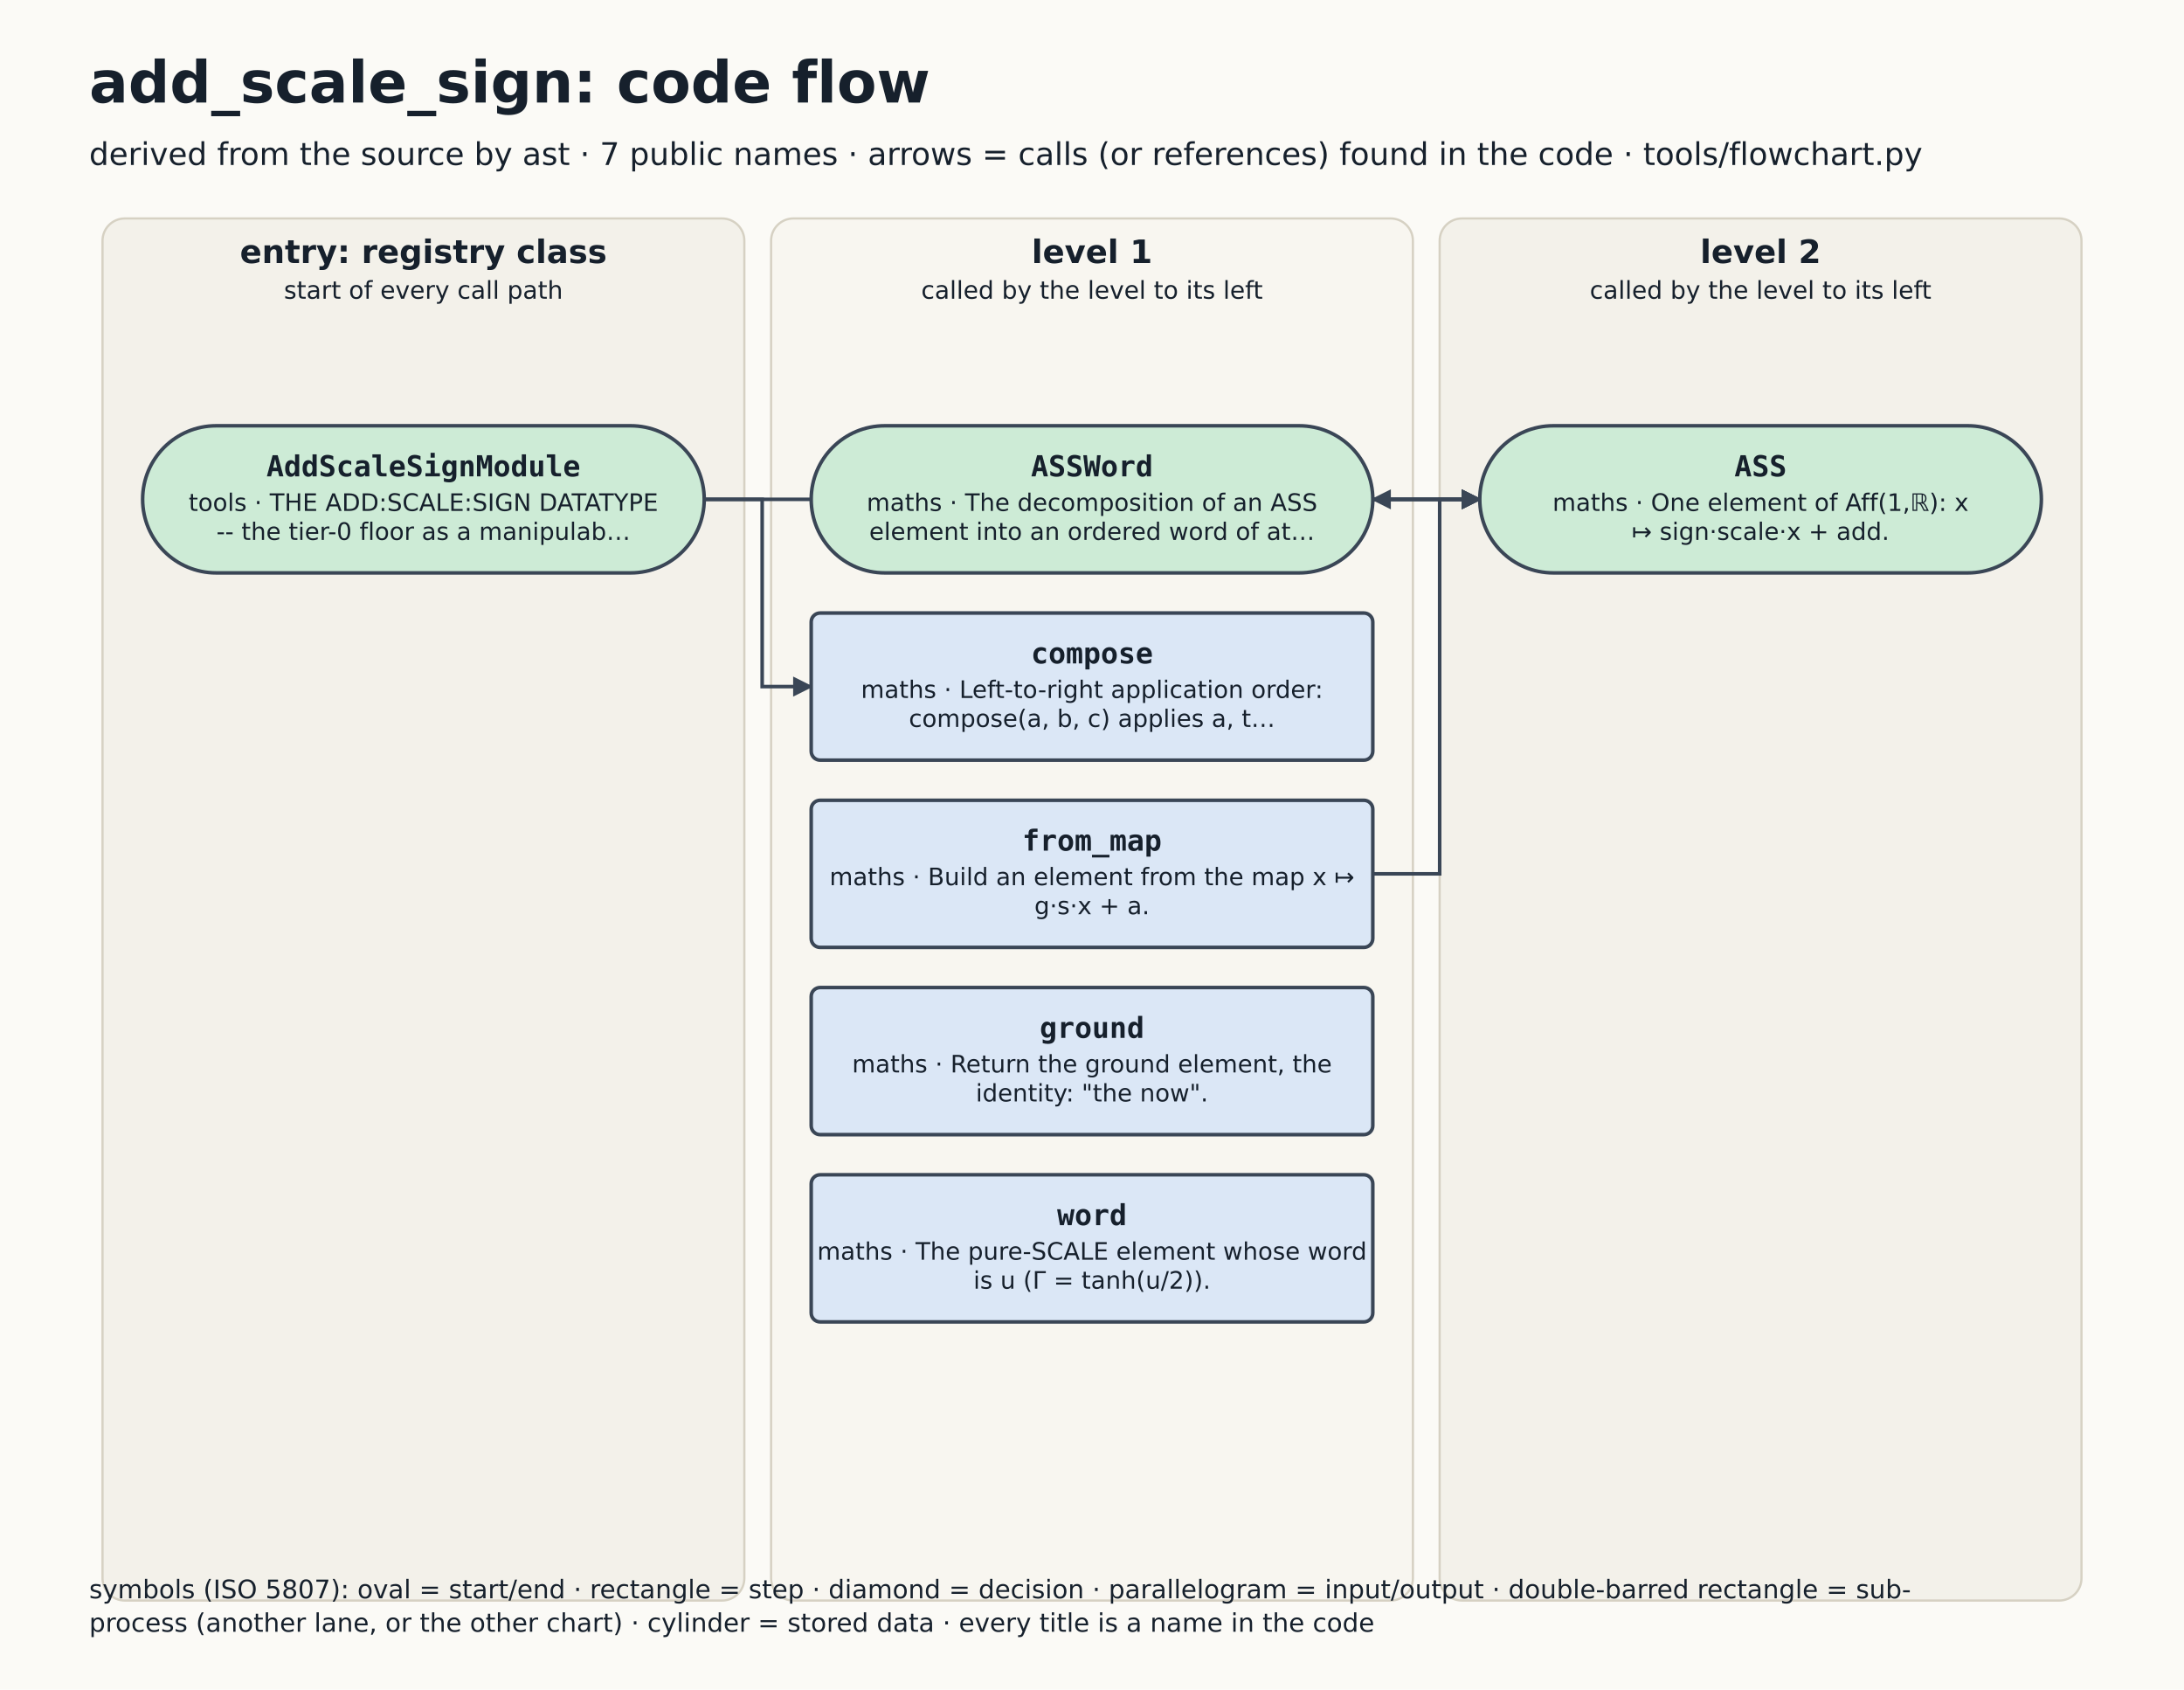
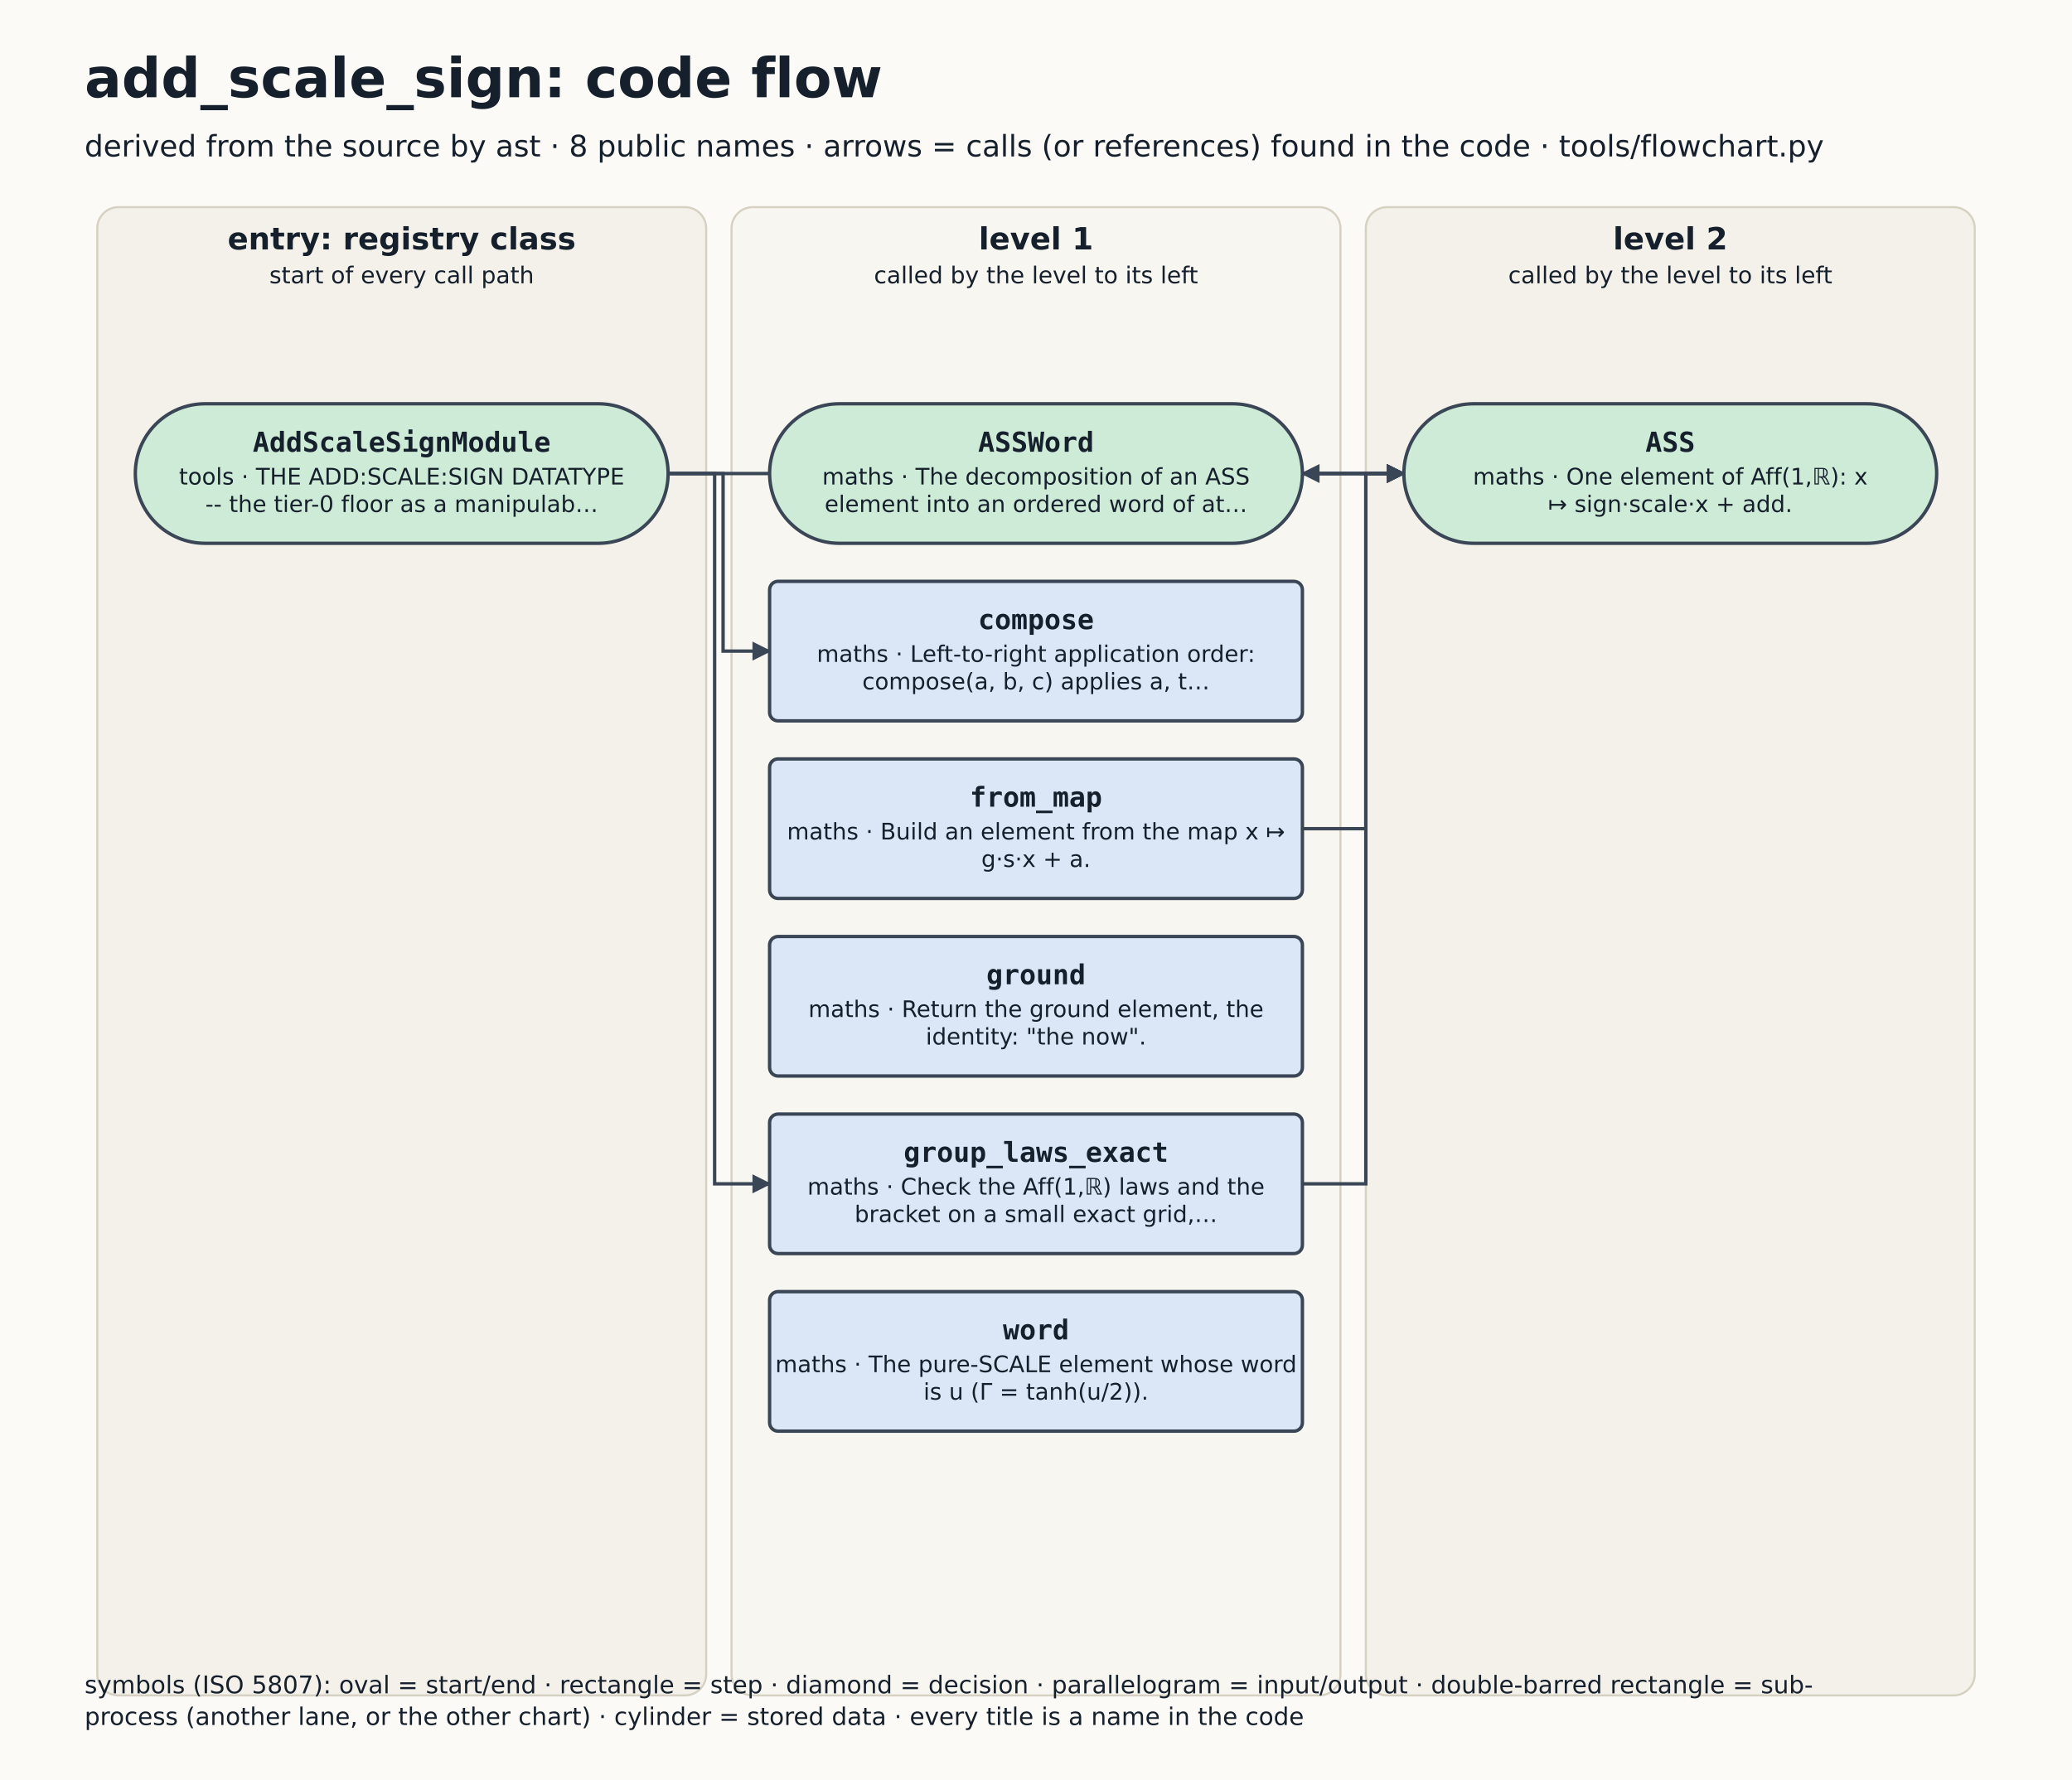
- <svg xmlns="http://www.w3.org/2000/svg" width="980" height="758" viewBox="0 0 980 758" font-family="DejaVu Sans, Verdana, sans-serif">
+ <svg xmlns="http://www.w3.org/2000/svg" width="980" height="842" viewBox="0 0 980 842" font-family="DejaVu Sans, Verdana, sans-serif">
  <defs>
    <marker id="ah" viewBox="0 0 10 10" refX="9" refY="5" markerWidth="9" markerHeight="9" markerUnits="userSpaceOnUse" orient="auto-start-reverse">
      <path d="M0,0 L10,5 L0,10 z" fill="#3a4656" />
    </marker>
  </defs>
-   <rect width="980" height="758" fill="#fbfaf6" />
+   <rect width="980" height="842" fill="#fbfaf6" />
  <text x="40" y="46" font-size="26" font-weight="700" fill="#16202c">add_scale_sign: code flow</text>
-   <text x="40" y="74" font-size="14" fill="#16202c">derived from the source by ast · 7 public names · arrows = calls (or references) found in the code · tools/flowchart.py</text>
-   <rect x="46" y="98" width="288" height="620" rx="10" fill="#f3f1ea" stroke="#d6d1c3" />
+   <text x="40" y="74" font-size="14" fill="#16202c">derived from the source by ast · 8 public names · arrows = calls (or references) found in the code · tools/flowchart.py</text>
+   <rect x="46" y="98" width="288" height="704" rx="10" fill="#f3f1ea" stroke="#d6d1c3" />
  <text x="190.0" y="118" font-size="14.5" font-weight="700" fill="#16202c" text-anchor="middle">entry: registry class</text>
  <text x="190.0" y="134" font-size="11" fill="#16202c" text-anchor="middle">start of every call path</text>
-   <rect x="346" y="98" width="288" height="620" rx="10" fill="#f8f6f0" stroke="#d6d1c3" />
+   <rect x="346" y="98" width="288" height="704" rx="10" fill="#f8f6f0" stroke="#d6d1c3" />
  <text x="490.0" y="118" font-size="14.5" font-weight="700" fill="#16202c" text-anchor="middle">level 1</text>
  <text x="490.0" y="134" font-size="11" fill="#16202c" text-anchor="middle">called by the level to its left</text>
-   <rect x="646" y="98" width="288" height="620" rx="10" fill="#f3f1ea" stroke="#d6d1c3" />
+   <rect x="646" y="98" width="288" height="704" rx="10" fill="#f3f1ea" stroke="#d6d1c3" />
  <text x="790.0" y="118" font-size="14.5" font-weight="700" fill="#16202c" text-anchor="middle">level 2</text>
  <text x="790.0" y="134" font-size="11" fill="#16202c" text-anchor="middle">called by the level to its left</text>
  <path d="M664.0,224.0 L630.0,224.0 L630.0,224.0 L616.0,224.0" fill="none" stroke="#3a4656" stroke-width="1.6" marker-end="url(#ah)" />
  <path d="M616.0,224.0 L650.0,224.0 L650.0,224.0 L664.0,224.0" fill="none" stroke="#3a4656" stroke-width="1.6" marker-end="url(#ah)" />
  <path d="M616.0,392.0 L646.0,392.0 L646.0,224.0 L664.0,224.0" fill="none" stroke="#3a4656" stroke-width="1.6" marker-end="url(#ah)" />
+   <path d="M616.0,560.0 L646.0,560.0 L646.0,224.0 L664.0,224.0" fill="none" stroke="#3a4656" stroke-width="1.6" marker-end="url(#ah)" />
  <path d="M316.0,224.0 L650.0,224.0 L650.0,224.0 L664.0,224.0" fill="none" stroke="#3a4656" stroke-width="1.6" marker-end="url(#ah)" />
  <path d="M316.0,224.0 L342.0,224.0 L342.0,308.0 L364.0,308.0" fill="none" stroke="#3a4656" stroke-width="1.6" marker-end="url(#ah)" />
+   <path d="M316.0,224.0 L338.0,224.0 L338.0,560.0 L364.0,560.0" fill="none" stroke="#3a4656" stroke-width="1.6" marker-end="url(#ah)" />
  <rect x="64.0" y="191.0" width="252" height="66" rx="33.0" fill="#cdebd6" stroke="#3a4656" stroke-width="1.6" />
  <text x="190.0" y="213.7" font-size="13.0" font-weight="700" fill="#16202c" text-anchor="middle" font-family="DejaVu Sans Mono, monospace">AddScaleSignModule</text>
  <text x="190.0" y="229.2" font-size="10.8" fill="#16202c" text-anchor="middle">tools · THE ADD:SCALE:SIGN DATATYPE</text>
  <text x="190.0" y="242.2" font-size="10.8" fill="#16202c" text-anchor="middle">-- the tier-0 floor as a manipulab…</text>
  <rect x="364.0" y="191.0" width="252" height="66" rx="33.0" fill="#cdebd6" stroke="#3a4656" stroke-width="1.6" />
  <text x="490.0" y="213.7" font-size="13.0" font-weight="700" fill="#16202c" text-anchor="middle" font-family="DejaVu Sans Mono, monospace">ASSWord</text>
  <text x="490.0" y="229.2" font-size="10.8" fill="#16202c" text-anchor="middle">maths · The decomposition of an ASS</text>
  <text x="490.0" y="242.2" font-size="10.8" fill="#16202c" text-anchor="middle">element into an ordered word of at…</text>
  <rect x="364.0" y="275.0" width="252" height="66" rx="4" fill="#dbe7f6" stroke="#3a4656" stroke-width="1.6" />
  <text x="490.0" y="297.6" font-size="13.0" font-weight="700" fill="#16202c" text-anchor="middle" font-family="DejaVu Sans Mono, monospace">compose</text>
  <text x="490.0" y="313.1" font-size="10.8" fill="#16202c" text-anchor="middle">maths · Left-to-right application order:</text>
  <text x="490.0" y="326.1" font-size="10.8" fill="#16202c" text-anchor="middle">compose(a, b, c) applies a, t…</text>
  <rect x="364.0" y="359.0" width="252" height="66" rx="4" fill="#dbe7f6" stroke="#3a4656" stroke-width="1.6" />
  <text x="490.0" y="381.6" font-size="13.0" font-weight="700" fill="#16202c" text-anchor="middle" font-family="DejaVu Sans Mono, monospace">from_map</text>
  <text x="490.0" y="397.1" font-size="10.8" fill="#16202c" text-anchor="middle">maths · Build an element from the map x ↦</text>
  <text x="490.0" y="410.1" font-size="10.8" fill="#16202c" text-anchor="middle">g·s·x + a.</text>
  <rect x="364.0" y="443.0" width="252" height="66" rx="4" fill="#dbe7f6" stroke="#3a4656" stroke-width="1.6" />
  <text x="490.0" y="465.6" font-size="13.0" font-weight="700" fill="#16202c" text-anchor="middle" font-family="DejaVu Sans Mono, monospace">ground</text>
  <text x="490.0" y="481.1" font-size="10.8" fill="#16202c" text-anchor="middle">maths · Return the ground element, the</text>
  <text x="490.0" y="494.1" font-size="10.8" fill="#16202c" text-anchor="middle">identity: "the now".</text>
  <rect x="364.0" y="527.0" width="252" height="66" rx="4" fill="#dbe7f6" stroke="#3a4656" stroke-width="1.6" />
-   <text x="490.0" y="549.6" font-size="13.0" font-weight="700" fill="#16202c" text-anchor="middle" font-family="DejaVu Sans Mono, monospace">word</text>
-   <text x="490.0" y="565.1" font-size="10.8" fill="#16202c" text-anchor="middle">maths · The pure-SCALE element whose word</text>
-   <text x="490.0" y="578.1" font-size="10.8" fill="#16202c" text-anchor="middle">is u  (Γ = tanh(u/2)).</text>
+   <text x="490.0" y="549.6" font-size="13.0" font-weight="700" fill="#16202c" text-anchor="middle" font-family="DejaVu Sans Mono, monospace">group_laws_exact</text>
+   <text x="490.0" y="565.1" font-size="10.8" fill="#16202c" text-anchor="middle">maths · Check the Aff(1,ℝ) laws and the</text>
+   <text x="490.0" y="578.1" font-size="10.8" fill="#16202c" text-anchor="middle">bracket on a small exact grid,…</text>
+   <rect x="364.0" y="611.0" width="252" height="66" rx="4" fill="#dbe7f6" stroke="#3a4656" stroke-width="1.6" />
+   <text x="490.0" y="633.6" font-size="13.0" font-weight="700" fill="#16202c" text-anchor="middle" font-family="DejaVu Sans Mono, monospace">word</text>
+   <text x="490.0" y="649.1" font-size="10.8" fill="#16202c" text-anchor="middle">maths · The pure-SCALE element whose word</text>
+   <text x="490.0" y="662.1" font-size="10.8" fill="#16202c" text-anchor="middle">is u  (Γ = tanh(u/2)).</text>
  <rect x="664.0" y="191.0" width="252" height="66" rx="33.0" fill="#cdebd6" stroke="#3a4656" stroke-width="1.6" />
  <text x="790.0" y="213.7" font-size="13.0" font-weight="700" fill="#16202c" text-anchor="middle" font-family="DejaVu Sans Mono, monospace">ASS</text>
  <text x="790.0" y="229.2" font-size="10.8" fill="#16202c" text-anchor="middle">maths · One element of Aff(1,ℝ):  x</text>
  <text x="790.0" y="242.2" font-size="10.8" fill="#16202c" text-anchor="middle">↦ sign·scale·x + add.</text>
-   <text x="40" y="717" font-size="11.5" fill="#16202c">symbols (ISO 5807): oval = start/end · rectangle = step · diamond = decision · parallelogram = input/output · double-barred rectangle = sub-</text>
-   <text x="40" y="732" font-size="11.5" fill="#16202c">process (another lane, or the other chart) · cylinder = stored data · every title is a name in the code</text>
+   <text x="40" y="801" font-size="11.5" fill="#16202c">symbols (ISO 5807): oval = start/end · rectangle = step · diamond = decision · parallelogram = input/output · double-barred rectangle = sub-</text>
+   <text x="40" y="816" font-size="11.5" fill="#16202c">process (another lane, or the other chart) · cylinder = stored data · every title is a name in the code</text>
</svg>
